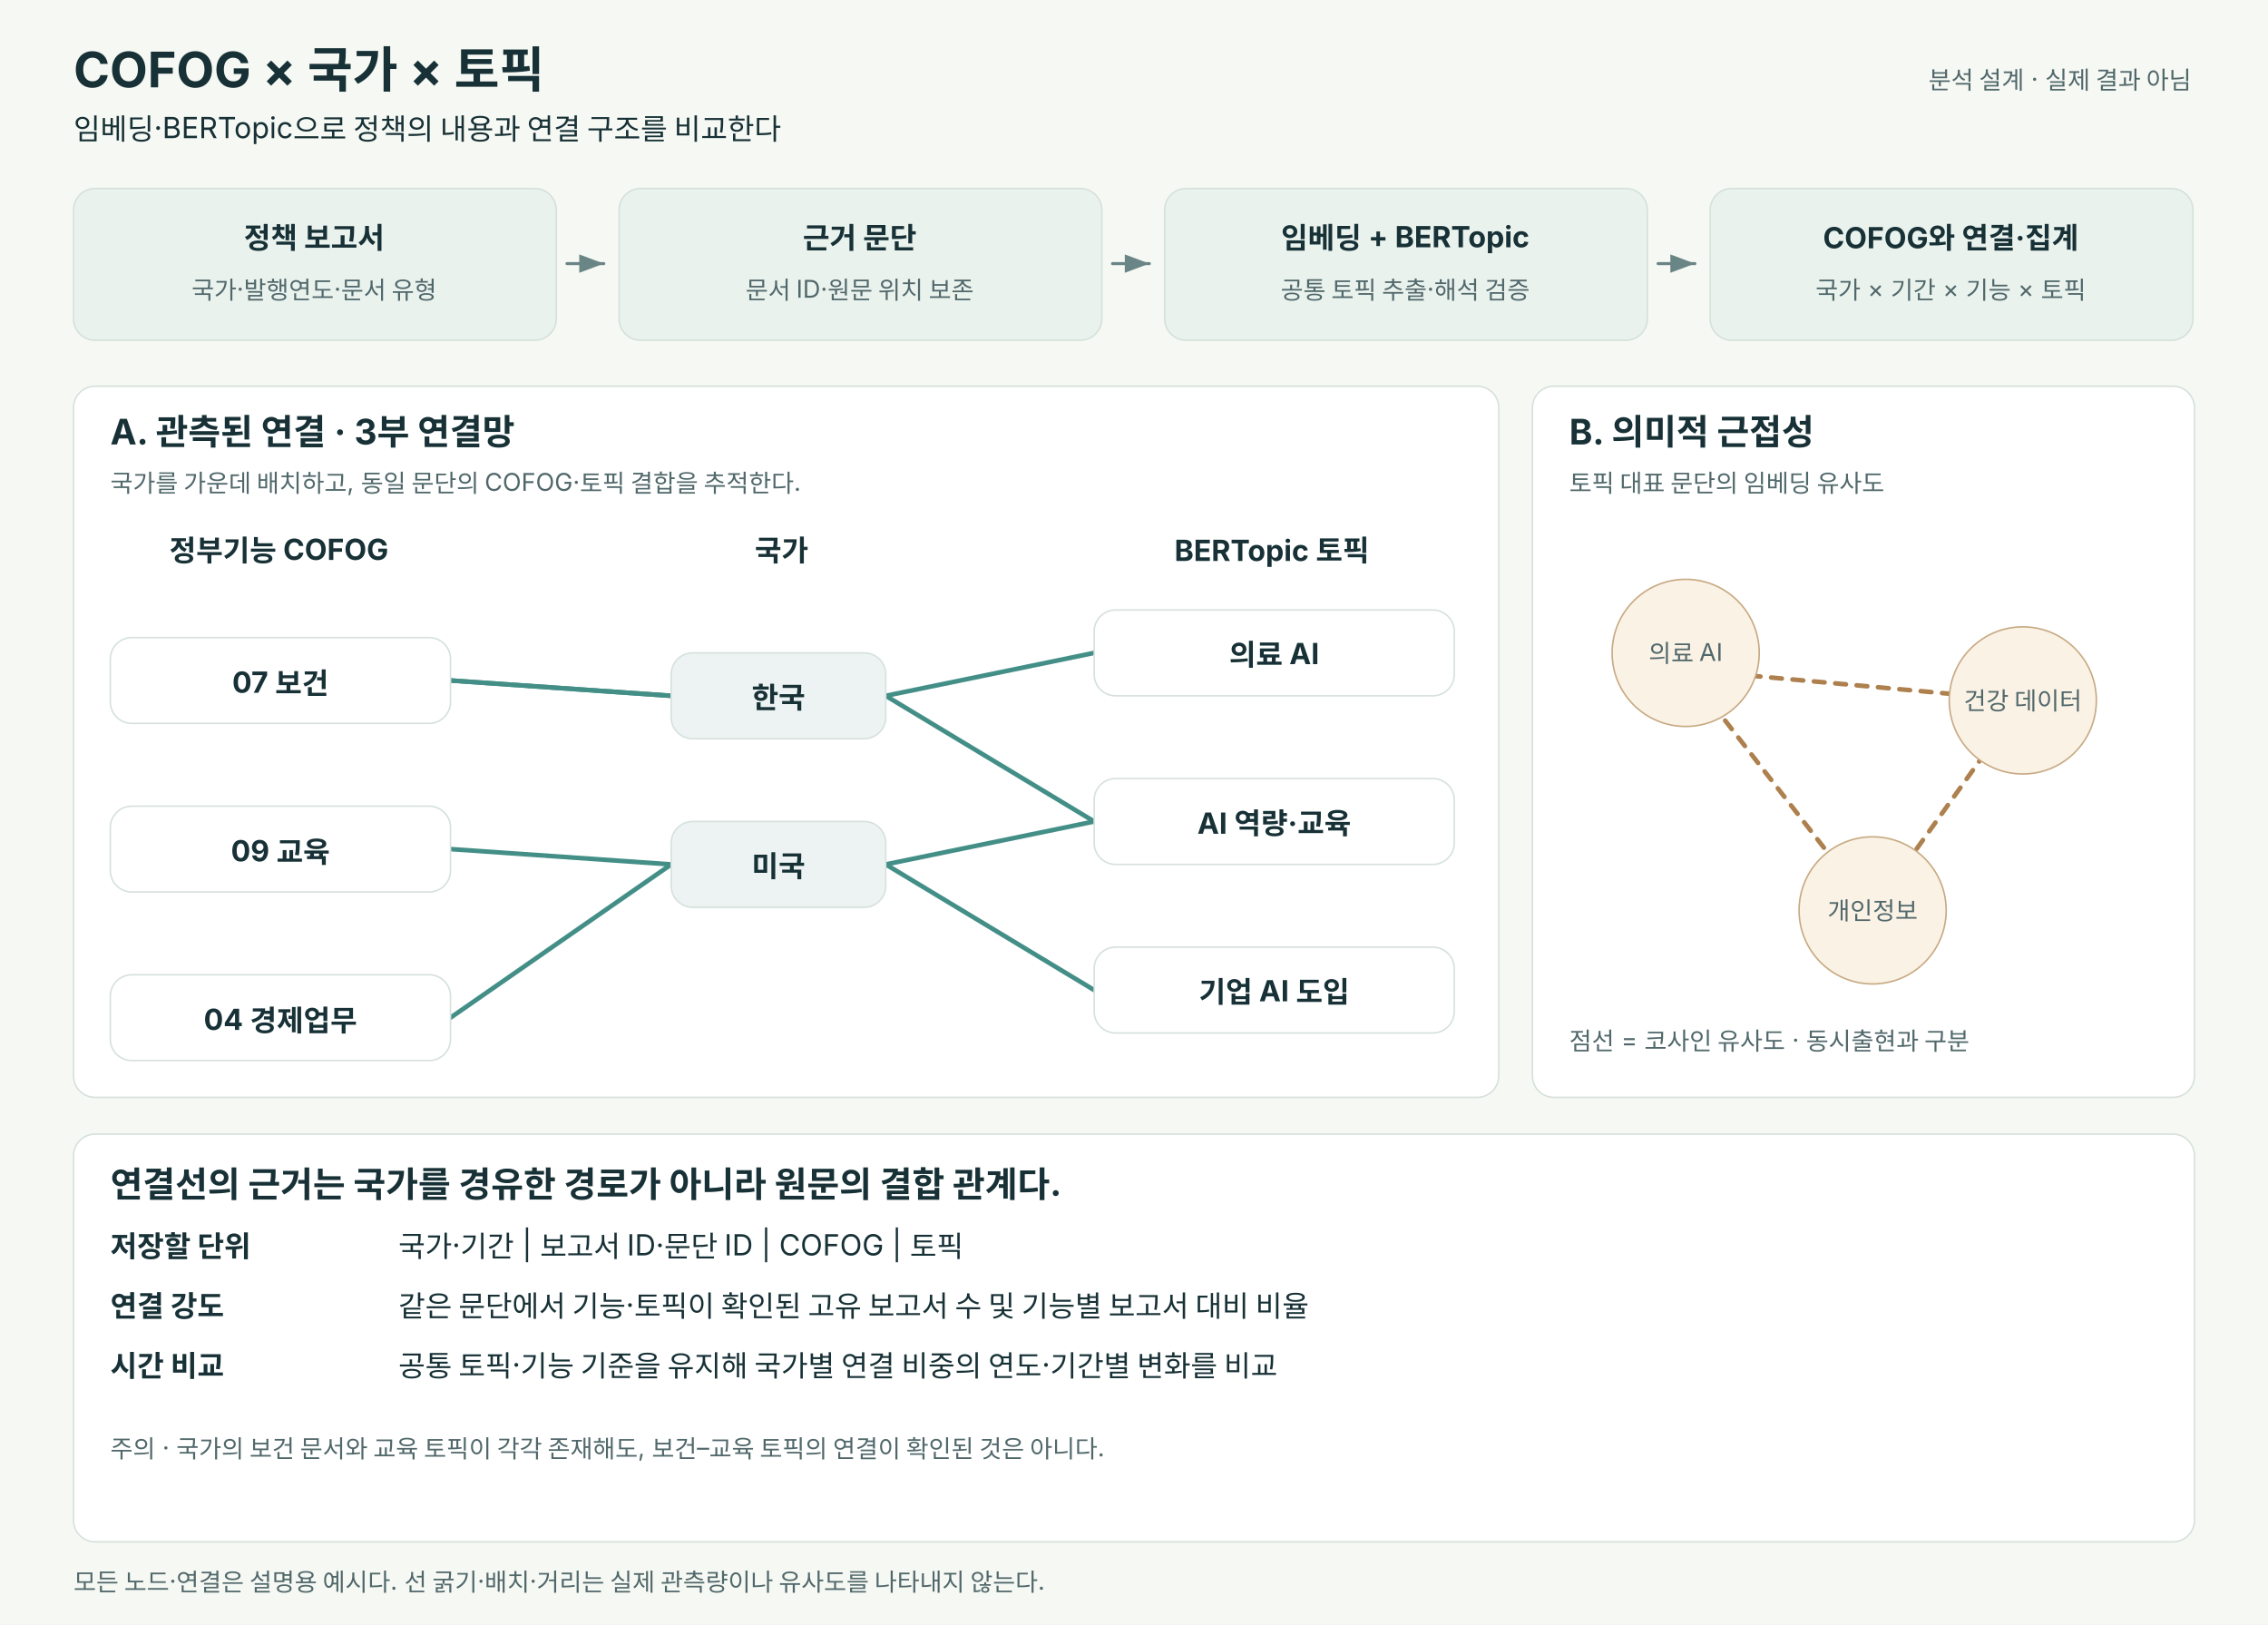
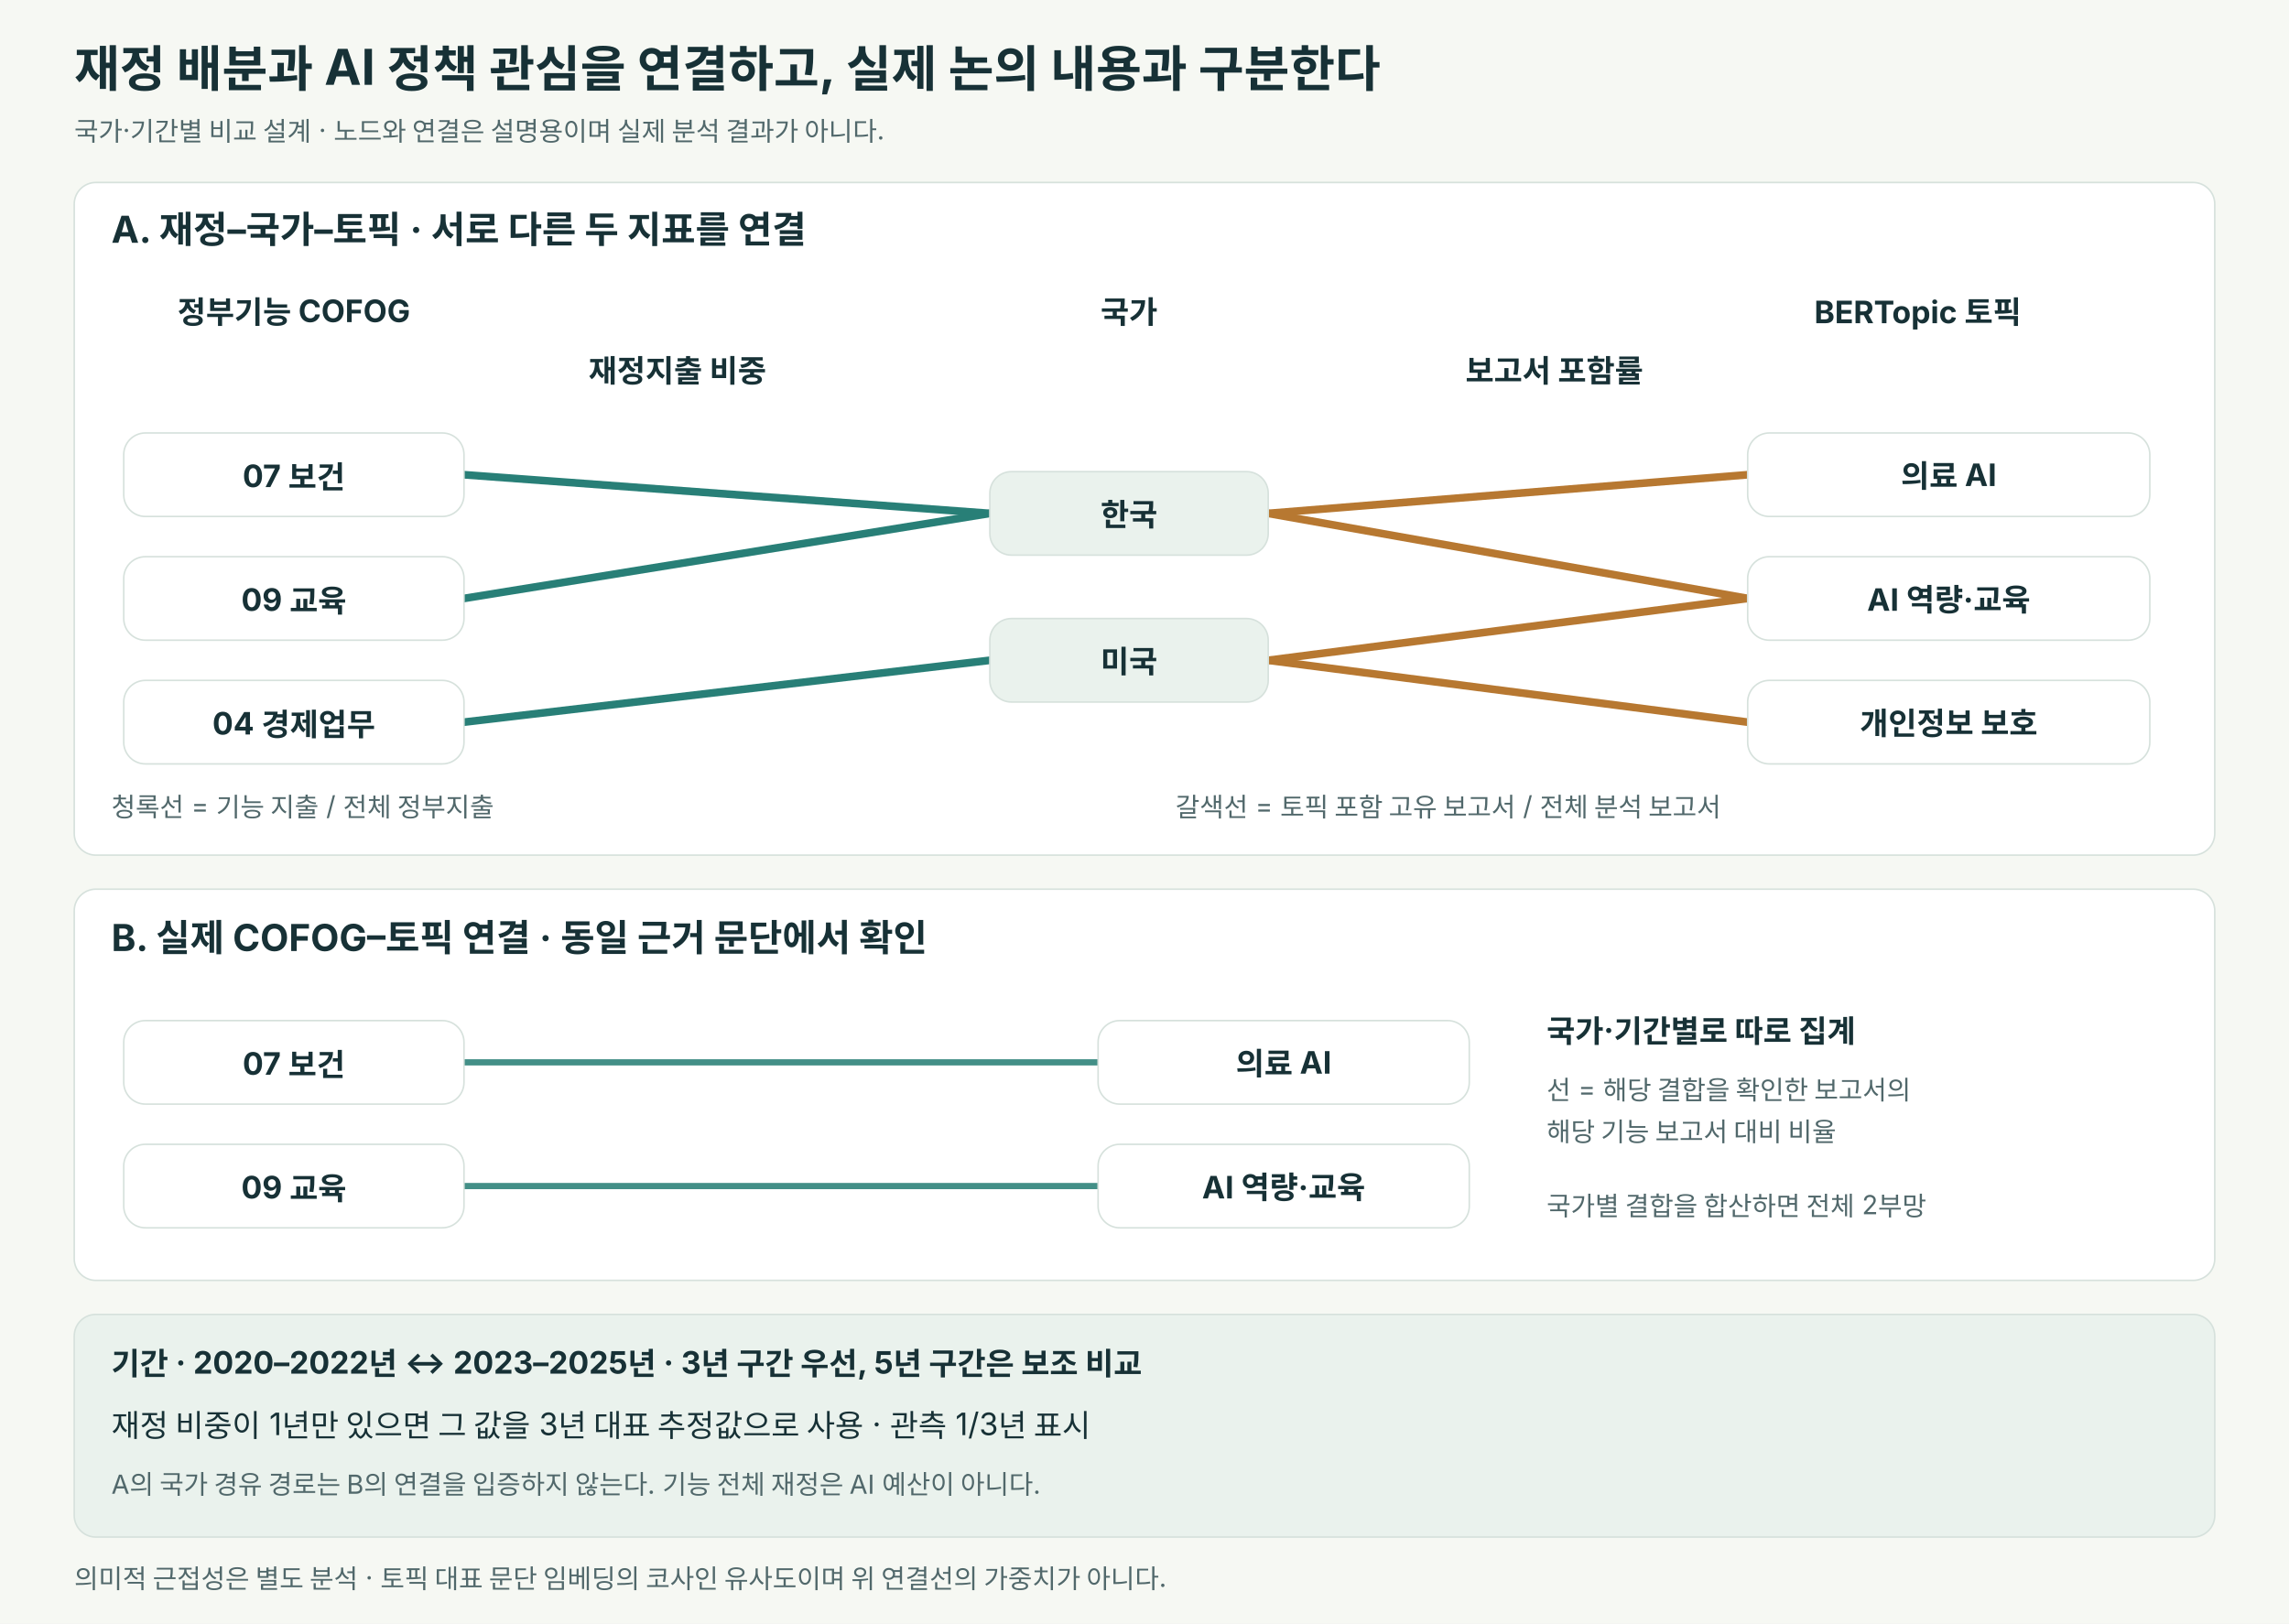
- <svg xmlns="http://www.w3.org/2000/svg" width="1480" height="1060" viewBox="0 0 1480 1060" role="img" aria-labelledby="title desc">
-   <defs>
-     <marker id="arrow" markerWidth="10" markerHeight="10" refX="8" refY="3" orient="auto">
-       <path d="M0,0 L0,6 L8,3 z" fill="#6a8585" />
-     </marker>
-   </defs>
-   <style>text{font-family:-apple-system,BlinkMacSystemFont,'Apple SD Gothic Neo','Noto Sans KR',sans-serif;fill:#173136} .title{font-size:32px;font-weight:700}.h{font-size:23px;font-weight:700}.body{font-size:19px}.small{font-size:16px;fill:#51686b}.label{font-size:19px;font-weight:650}.edge{fill:none;stroke-linecap:round}</style>
-   <rect width="1480" height="1060" fill="#f6f8f3" />
-   <text x="48" y="57" class="title" text-anchor="start">COFOG × 국가 × 토픽</text>
-   <text x="48" y="91" class="body" text-anchor="start">임베딩·BERTopic으로 정책의 내용과 연결 구조를 비교한다</text>
-   <text x="1430" y="58" class="small" text-anchor="end">분석 설계 · 실제 결과 아님</text>
-   <rect x="48" y="123" width="315" height="99" rx="14" fill="#eaf2ed" stroke="#d6e1dc" />
-   <text x="205" y="162" class="label" text-anchor="middle">정책 보고서</text>
-   <text x="205" y="195" class="small" text-anchor="middle">국가·발행연도·문서 유형</text>
-   <path class="edge" d="M370,172 L394,172" stroke="#6a8585" stroke-width="2" marker-end="url(#arrow)" />
-   <rect x="404" y="123" width="315" height="99" rx="14" fill="#eaf2ed" stroke="#d6e1dc" />
-   <text x="561" y="162" class="label" text-anchor="middle">근거 문단</text>
-   <text x="561" y="195" class="small" text-anchor="middle">문서 ID·원문 위치 보존</text>
-   <path class="edge" d="M726,172 L750,172" stroke="#6a8585" stroke-width="2" marker-end="url(#arrow)" />
-   <rect x="760" y="123" width="315" height="99" rx="14" fill="#eaf2ed" stroke="#d6e1dc" />
-   <text x="917" y="162" class="label" text-anchor="middle">임베딩 + BERTopic</text>
-   <text x="917" y="195" class="small" text-anchor="middle">공통 토픽 추출·해석 검증</text>
-   <path class="edge" d="M1082,172 L1106,172" stroke="#6a8585" stroke-width="2" marker-end="url(#arrow)" />
-   <rect x="1116" y="123" width="315" height="99" rx="14" fill="#eaf2ed" stroke="#d6e1dc" />
-   <text x="1273" y="162" class="label" text-anchor="middle">COFOG와 연결·집계</text>
-   <text x="1273" y="195" class="small" text-anchor="middle">국가 × 기간 × 기능 × 토픽</text>
-   <rect x="48" y="252" width="930" height="464" rx="14" fill="#fff" stroke="#d6e1dc" />
-   <rect x="1000" y="252" width="432" height="464" rx="14" fill="#fff" stroke="#d6e1dc" />
-   <text x="72" y="290" class="h" text-anchor="start">A. 관측된 연결 · 3부 연결망</text>
-   <text x="72" y="321" class="small" text-anchor="start">국가를 가운데 배치하고, 동일 문단의 COFOG·토픽 결합을 추적한다.</text>
-   <text x="182" y="366" class="label" text-anchor="middle">정부기능 COFOG</text>
-   <text x="510" y="366" class="label" text-anchor="middle">국가</text>
-   <text x="830" y="366" class="label" text-anchor="middle">BERTopic 토픽</text>
-   <path class="edge" d="M294,444 L438,454" stroke="#438f87" stroke-width="3" />
-   <path class="edge" d="M578,454 L714,426" stroke="#438f87" stroke-width="3" />
-   <path class="edge" d="M294,444 L438,454" stroke="#438f87" stroke-width="3" />
-   <path class="edge" d="M578,454 L714,536" stroke="#438f87" stroke-width="3" />
-   <path class="edge" d="M294,554 L438,564" stroke="#438f87" stroke-width="3" />
-   <path class="edge" d="M578,564 L714,536" stroke="#438f87" stroke-width="3" />
-   <path class="edge" d="M294,664 L438,564" stroke="#438f87" stroke-width="3" />
-   <path class="edge" d="M578,564 L714,646" stroke="#438f87" stroke-width="3" />
-   <rect x="72" y="416" width="222" height="56" rx="14" fill="#fff" stroke="#d6e1dc" />
-   <text x="183.0" y="452" class="label" text-anchor="middle">07 보건</text>
-   <rect x="72" y="526" width="222" height="56" rx="14" fill="#fff" stroke="#d6e1dc" />
-   <text x="183.0" y="562" class="label" text-anchor="middle">09 교육</text>
-   <rect x="72" y="636" width="222" height="56" rx="14" fill="#fff" stroke="#d6e1dc" />
-   <text x="183.0" y="672" class="label" text-anchor="middle">04 경제업무</text>
-   <rect x="438" y="426" width="140" height="56" rx="14" fill="#edf3f2" stroke="#d6e1dc" />
-   <text x="508.0" y="462" class="label" text-anchor="middle">한국</text>
-   <rect x="438" y="536" width="140" height="56" rx="14" fill="#edf3f2" stroke="#d6e1dc" />
-   <text x="508.0" y="572" class="label" text-anchor="middle">미국</text>
-   <rect x="714" y="398" width="235" height="56" rx="14" fill="#fff" stroke="#d6e1dc" />
-   <text x="831.5" y="434" class="label" text-anchor="middle">의료 AI</text>
-   <rect x="714" y="508" width="235" height="56" rx="14" fill="#fff" stroke="#d6e1dc" />
-   <text x="831.5" y="544" class="label" text-anchor="middle">AI 역량·교육</text>
-   <rect x="714" y="618" width="235" height="56" rx="14" fill="#fff" stroke="#d6e1dc" />
-   <text x="831.5" y="654" class="label" text-anchor="middle">기업 AI 도입</text>
-   <text x="1024" y="290" class="h" text-anchor="start">B. 의미적 근접성</text>
-   <text x="1024" y="321" class="small" text-anchor="start">토픽 대표 문단의 임베딩 유사도</text>
-   <path class="edge" d="M1100,437 L1320,457" stroke="#ad804d" stroke-width="3" stroke-dasharray="7 7" />
-   <path class="edge" d="M1100,437 L1222,594" stroke="#ad804d" stroke-width="3" stroke-dasharray="7 7" />
-   <path class="edge" d="M1320,457 L1222,594" stroke="#ad804d" stroke-width="3" stroke-dasharray="7 7" />
-   <circle cx="1100" cy="426" r="48" fill="#fbf2e6" stroke="#c7aa83" />
-   <text x="1100" y="432" class="small" text-anchor="middle">의료 AI</text>
-   <circle cx="1320" cy="457" r="48" fill="#fbf2e6" stroke="#c7aa83" />
-   <text x="1320" y="463" class="small" text-anchor="middle">건강 데이터</text>
-   <circle cx="1222" cy="594" r="48" fill="#fbf2e6" stroke="#c7aa83" />
-   <text x="1222" y="600" class="small" text-anchor="middle">개인정보</text>
-   <text x="1024" y="685" class="small" text-anchor="start">점선 = 코사인 유사도 · 동시출현과 구분</text>
-   <rect x="48" y="740" width="1384" height="266" rx="14" fill="#fff" stroke="#d6e1dc" />
-   <text x="72" y="781" class="h" text-anchor="start">연결선의 근거는 국가를 경유한 경로가 아니라 원문의 결합 관계다.</text>
-   <text x="72" y="820" class="label" text-anchor="start">저장할 단위</text>
-   <text x="260" y="820" class="body" text-anchor="start">국가·기간 | 보고서 ID·문단 ID | COFOG | 토픽</text>
-   <text x="72" y="859" class="label" text-anchor="start">연결 강도</text>
-   <text x="260" y="859" class="body" text-anchor="start">같은 문단에서 기능·토픽이 확인된 고유 보고서 수 및 기능별 보고서 대비 비율</text>
-   <text x="72" y="898" class="label" text-anchor="start">시간 비교</text>
-   <text x="260" y="898" class="body" text-anchor="start">공통 토픽·기능 기준을 유지해 국가별 연결 비중의 연도·기간별 변화를 비교</text>
-   <text x="72" y="951" class="small" text-anchor="start">주의 · 국가의 보건 문서와 교육 토픽이 각각 존재해도, 보건–교육 토픽의 연결이 확인된 것은 아니다.</text>
-   <text x="48" y="1038" class="small" text-anchor="start">모든 노드·연결은 설명용 예시다. 선 굵기·배치·거리는 실제 관측량이나 유사도를 나타내지 않는다.</text>
+ <svg xmlns="http://www.w3.org/2000/svg" width="1480" height="1050" viewBox="0 0 1480 1050" role="img" aria-labelledby="title desc">
+   <style>text{font-family:-apple-system,BlinkMacSystemFont,'Apple SD Gothic Neo','Noto Sans KR',sans-serif;fill:#173136}.title{font-size:32px;font-weight:700}.h{font-size:24px;font-weight:700}.body{font-size:20px}.small{font-size:17px;fill:#51686b}.label{font-size:20px;font-weight:650}.edge{fill:none;stroke-linecap:round}</style>
+   <rect width="1480" height="1050" fill="#f6f8f3" />
+   <text x="48" y="56" class="title" text-anchor="start">재정 배분과 AI 정책 관심을 연결하고, 실제 논의 내용과 구분한다</text>
+   <text x="48" y="91" class="small" text-anchor="start">국가·기간별 비교 설계 · 노드와 연결은 설명용이며 실제 분석 결과가 아니다.</text>
+   <rect x="48" y="118" width="1384" height="435" rx="14" fill="#fff" stroke="#d6e1dc" />
+   <text x="72" y="157" class="h" text-anchor="start">A. 재정–국가–토픽 · 서로 다른 두 지표를 연결</text>
+   <text x="190" y="209" class="label" text-anchor="middle">정부기능 COFOG</text>
+   <text x="730" y="209" class="label" text-anchor="middle">국가</text>
+   <text x="1240" y="209" class="label" text-anchor="middle">BERTopic 토픽</text>
+   <text x="438" y="247" class="label" text-anchor="middle">재정지출 비중</text>
+   <text x="1005" y="247" class="label" text-anchor="middle">보고서 포함률</text>
+   <path class="edge" d="M300,307 L640,332" stroke="#287f77" stroke-width="5" />
+   <path class="edge" d="M300,387 L640,332" stroke="#287f77" stroke-width="5" />
+   <path class="edge" d="M300,467 L640,427" stroke="#287f77" stroke-width="5" />
+   <path class="edge" d="M820,332 L1130,307" stroke="#b77831" stroke-width="5" />
+   <path class="edge" d="M820,332 L1130,387" stroke="#b77831" stroke-width="5" />
+   <path class="edge" d="M820,427 L1130,387" stroke="#b77831" stroke-width="5" />
+   <path class="edge" d="M820,427 L1130,467" stroke="#b77831" stroke-width="5" />
+   <rect x="80" y="280" width="220" height="54" rx="14" fill="#fff" stroke="#d6e1dc" />
+   <text x="190.0" y="315" class="label" text-anchor="middle">07 보건</text>
+   <rect x="80" y="360" width="220" height="54" rx="14" fill="#fff" stroke="#d6e1dc" />
+   <text x="190.0" y="395" class="label" text-anchor="middle">09 교육</text>
+   <rect x="80" y="440" width="220" height="54" rx="14" fill="#fff" stroke="#d6e1dc" />
+   <text x="190.0" y="475" class="label" text-anchor="middle">04 경제업무</text>
+   <rect x="640" y="305" width="180" height="54" rx="14" fill="#eaf2ed" stroke="#d6e1dc" />
+   <text x="730.0" y="340" class="label" text-anchor="middle">한국</text>
+   <rect x="640" y="400" width="180" height="54" rx="14" fill="#eaf2ed" stroke="#d6e1dc" />
+   <text x="730.0" y="435" class="label" text-anchor="middle">미국</text>
+   <rect x="1130" y="280" width="260" height="54" rx="14" fill="#fff" stroke="#d6e1dc" />
+   <text x="1260.0" y="315" class="label" text-anchor="middle">의료 AI</text>
+   <rect x="1130" y="360" width="260" height="54" rx="14" fill="#fff" stroke="#d6e1dc" />
+   <text x="1260.0" y="395" class="label" text-anchor="middle">AI 역량·교육</text>
+   <rect x="1130" y="440" width="260" height="54" rx="14" fill="#fff" stroke="#d6e1dc" />
+   <text x="1260.0" y="475" class="label" text-anchor="middle">개인정보 보호</text>
+   <text x="72" y="528" class="small" text-anchor="start">청록선 = 기능 지출 / 전체 정부지출</text>
+   <text x="760" y="528" class="small" text-anchor="start">갈색선 = 토픽 포함 고유 보고서 / 전체 분석 보고서</text>
+   <rect x="48" y="575" width="1384" height="253" rx="14" fill="#fff" stroke="#d6e1dc" />
+   <text x="72" y="615" class="h" text-anchor="start">B. 실제 COFOG–토픽 연결 · 동일 근거 문단에서 확인</text>
+   <path class="edge" d="M300,687 L710,687" stroke="#438f87" stroke-width="4" />
+   <path class="edge" d="M300,767 L710,767" stroke="#438f87" stroke-width="4" />
+   <rect x="80" y="660" width="220" height="54" rx="14" fill="#fff" stroke="#d6e1dc" />
+   <text x="190.0" y="695" class="label" text-anchor="middle">07 보건</text>
+   <rect x="80" y="740" width="220" height="54" rx="14" fill="#fff" stroke="#d6e1dc" />
+   <text x="190.0" y="775" class="label" text-anchor="middle">09 교육</text>
+   <rect x="710" y="660" width="240" height="54" rx="14" fill="#fff" stroke="#d6e1dc" />
+   <text x="830.0" y="695" class="label" text-anchor="middle">의료 AI</text>
+   <rect x="710" y="740" width="240" height="54" rx="14" fill="#fff" stroke="#d6e1dc" />
+   <text x="830.0" y="775" class="label" text-anchor="middle">AI 역량·교육</text>
+   <text x="1000" y="674" class="label" text-anchor="start">국가·기간별로 따로 집계</text>
+   <text x="1000" y="711" class="small" text-anchor="start">선 = 해당 결합을 확인한 보고서의</text>
+   <text x="1000" y="738" class="small" text-anchor="start">해당 기능 보고서 대비 비율</text>
+   <text x="1000" y="786" class="small" text-anchor="start">국가별 결합을 합산하면 전체 2부망</text>
+   <rect x="48" y="850" width="1384" height="144" rx="14" fill="#eaf2ed" stroke="#d6e1dc" />
+   <text x="72" y="889" class="label" text-anchor="start">기간 · 2020–2022년 ↔ 2023–2025년 · 3년 구간 우선, 5년 구간은 보조 비교</text>
+   <text x="72" y="929" class="body" text-anchor="start">재정 비중이 1년만 있으면 그 값을 3년 대표 추정값으로 사용 · 관측 1/3년 표시</text>
+   <text x="72" y="966" class="small" text-anchor="start">A의 국가 경유 경로는 B의 연결을 입증하지 않는다. 기능 전체 재정은 AI 예산이 아니다.</text>
+   <text x="48" y="1027" class="small" text-anchor="start">의미적 근접성은 별도 분석 · 토픽 대표 문단 임베딩의 코사인 유사도이며 위 연결선의 가중치가 아니다.</text>
</svg>
